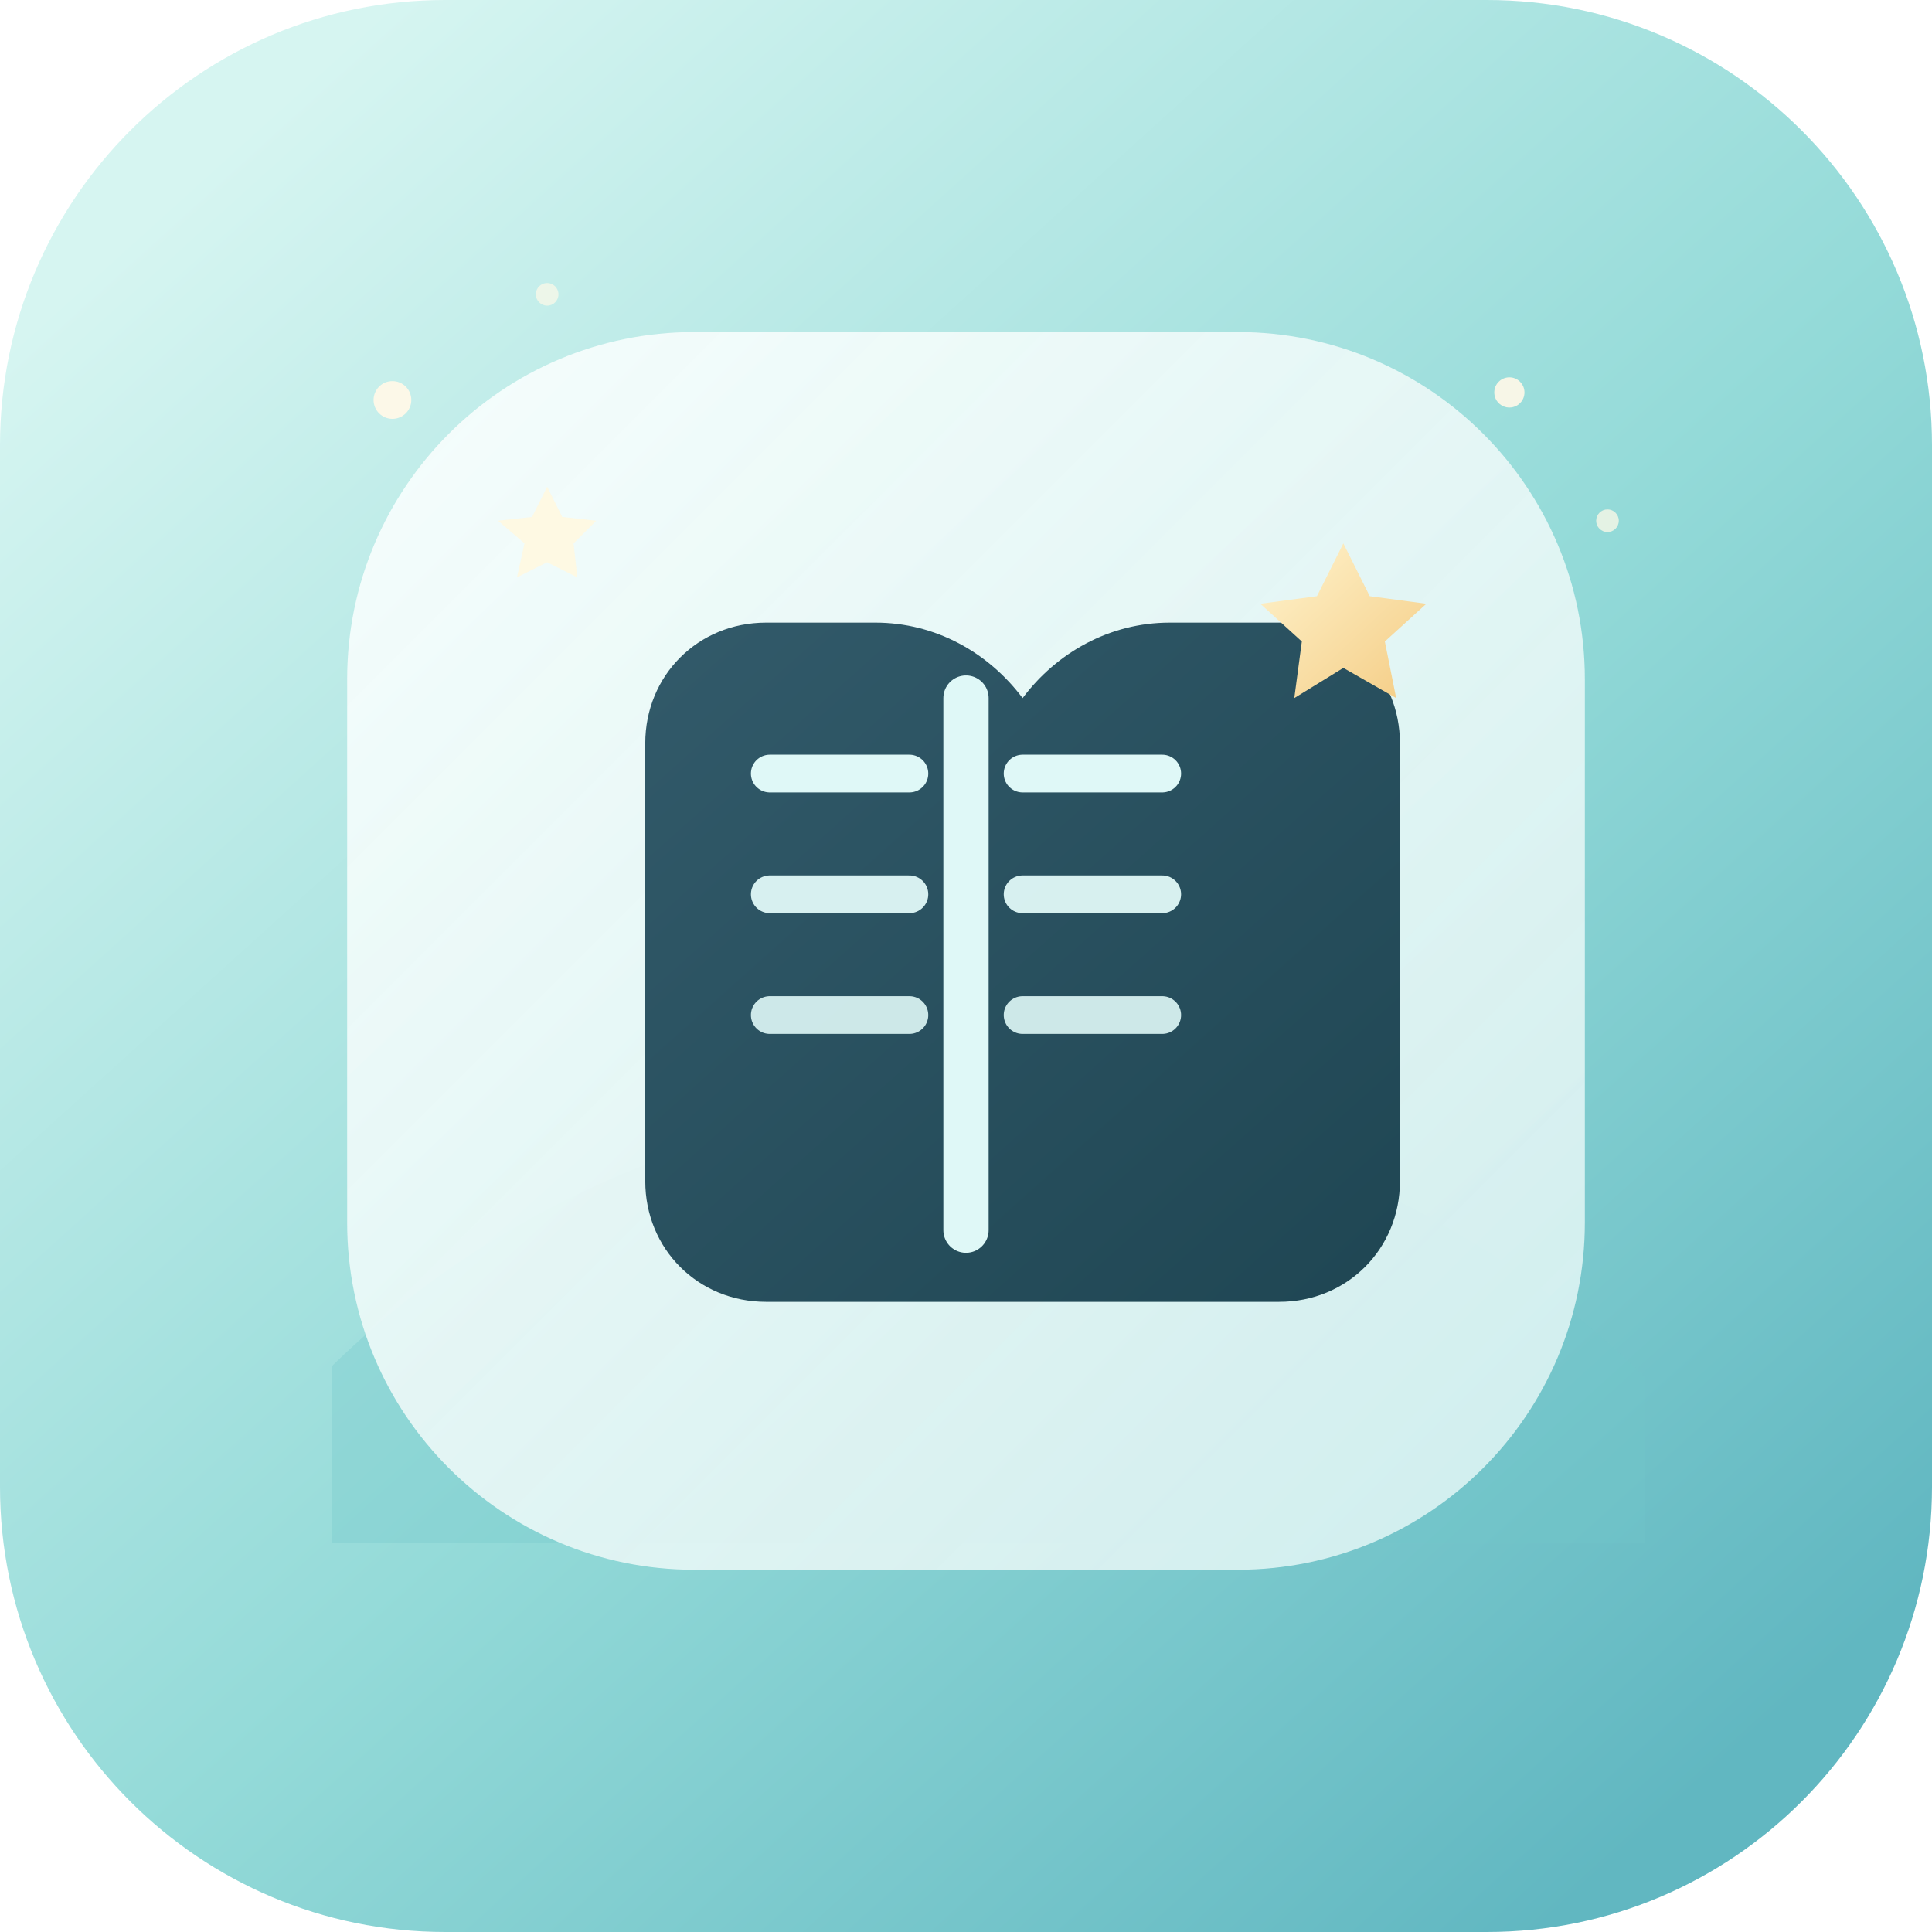
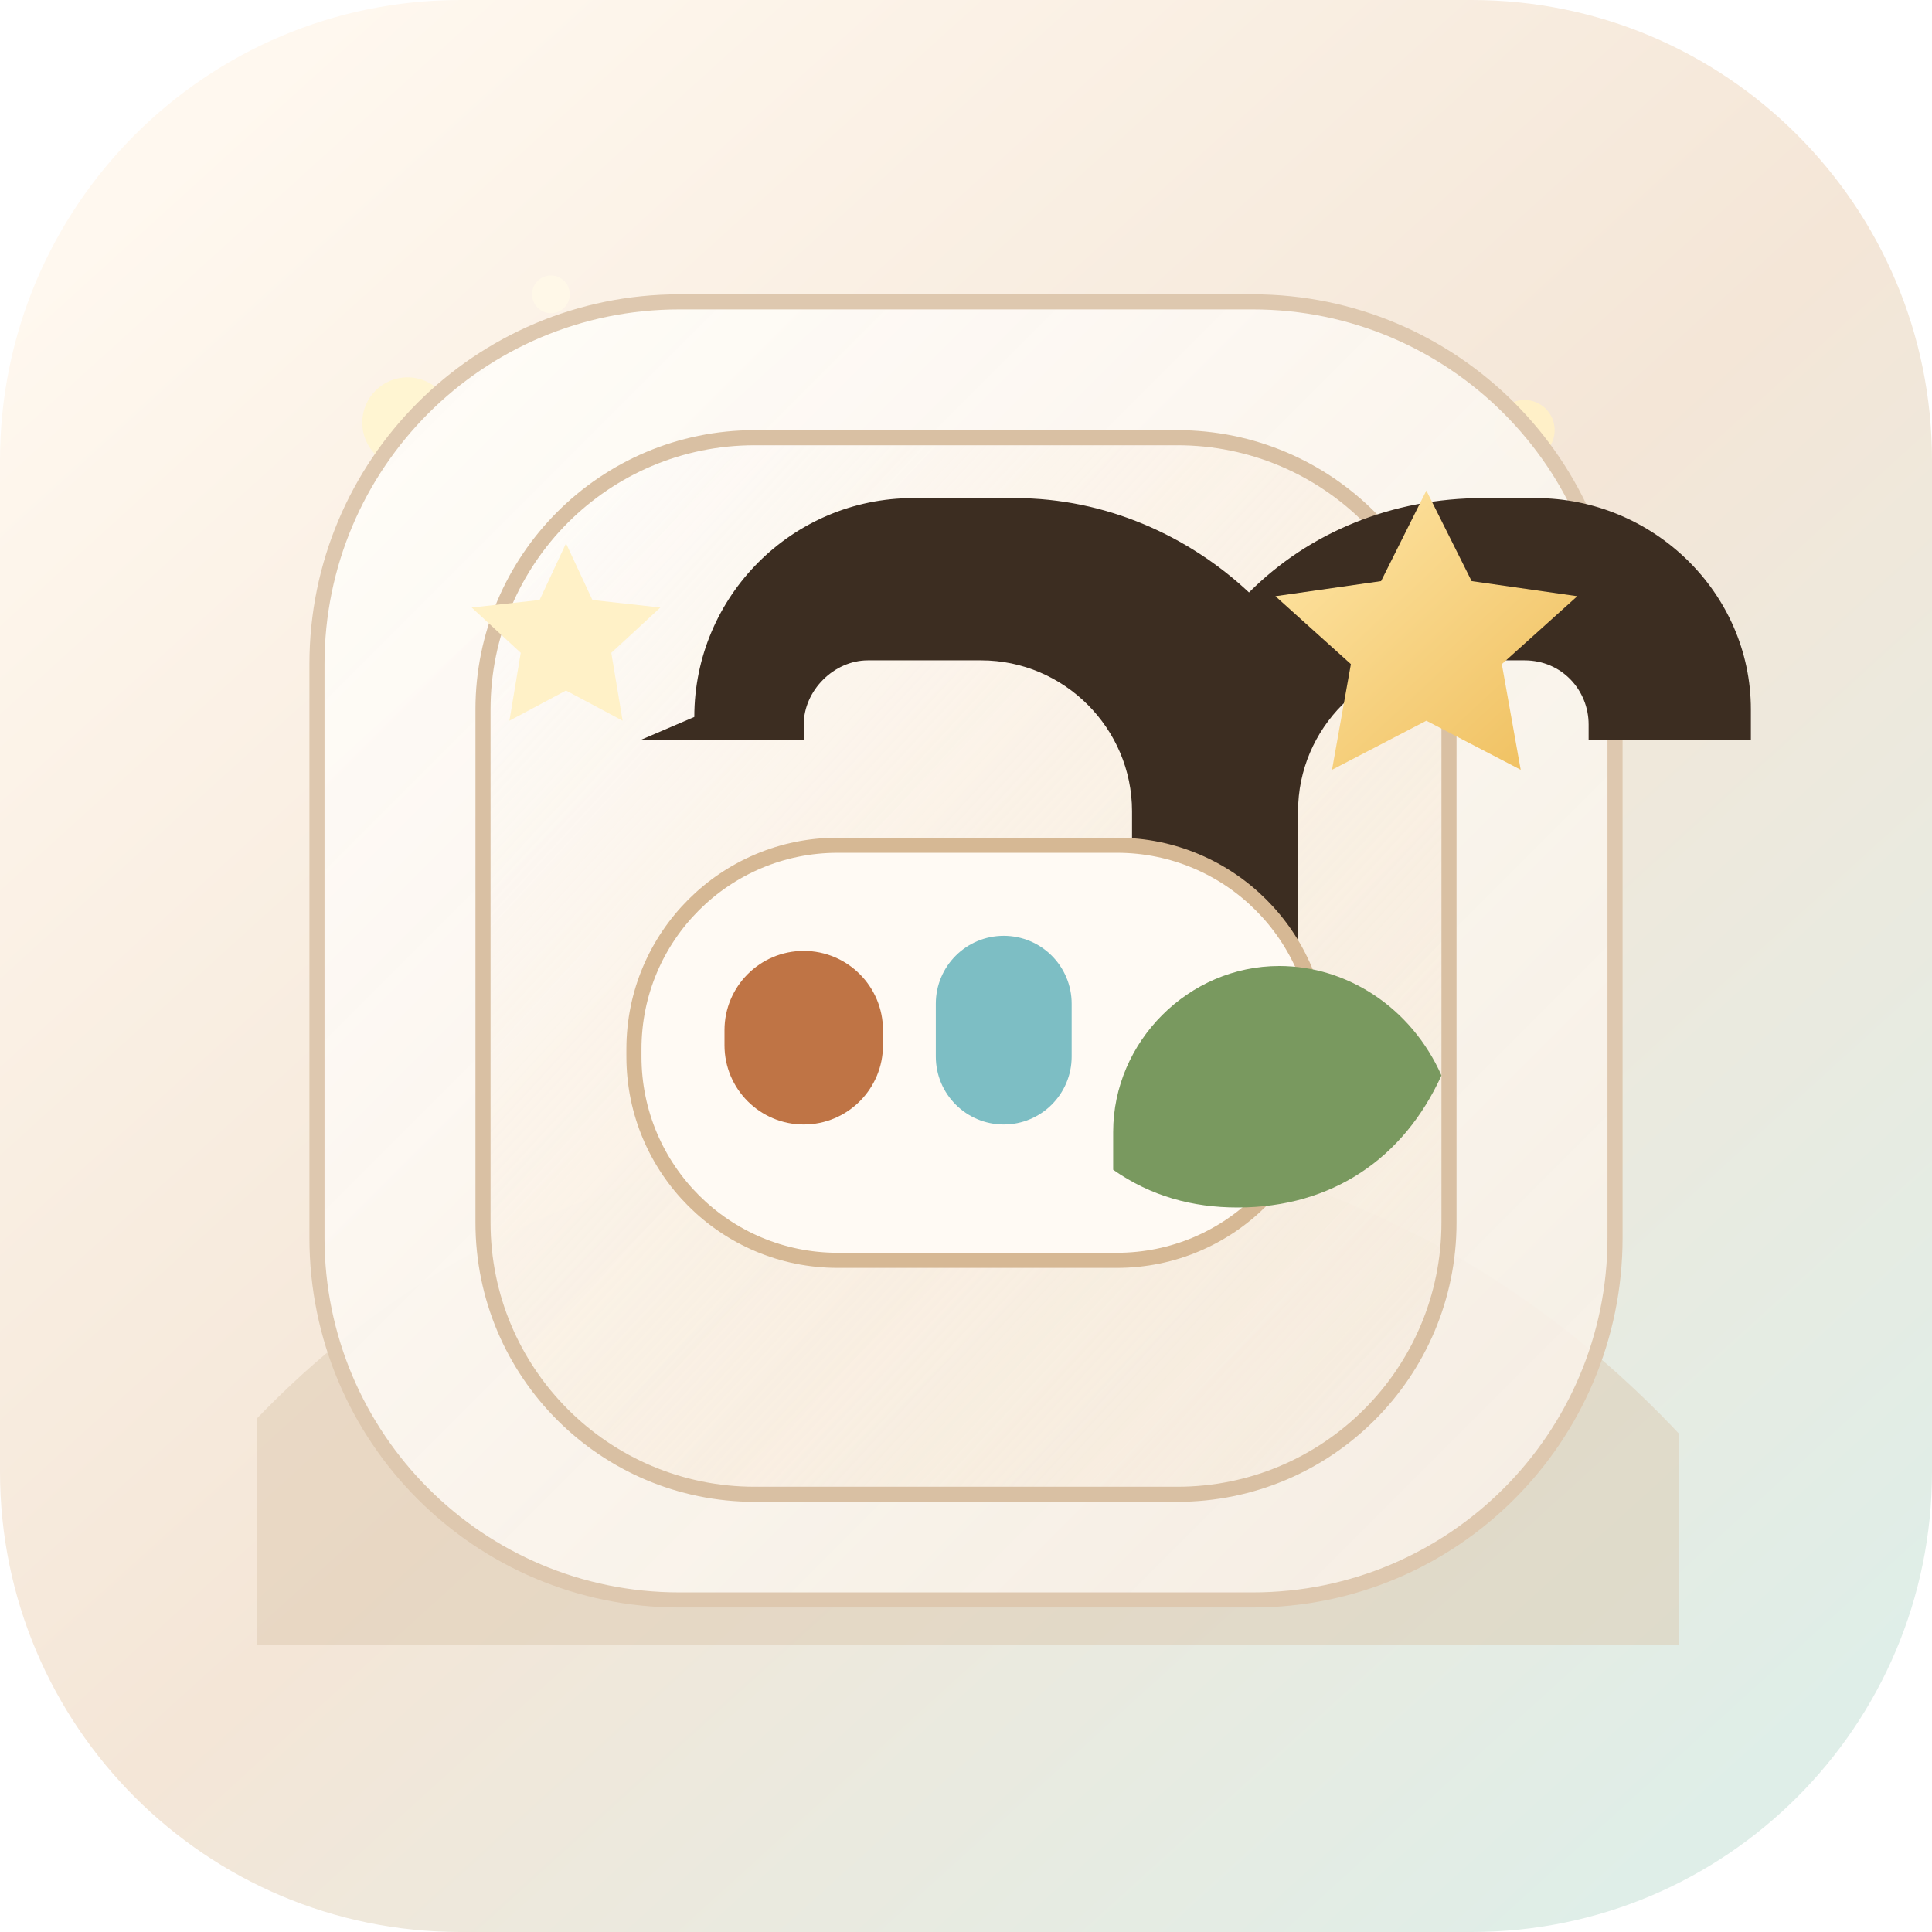
<svg xmlns="http://www.w3.org/2000/svg" viewBox="0 0 512 512">
  <defs>
-     <linearGradient id="bg" x1="12%" y1="8%" x2="88%" y2="92%">
-       <stop offset="0%" stop-color="#d6f5f1" />
-       <stop offset="55%" stop-color="#93dad8" />
-       <stop offset="100%" stop-color="#61b7c1" />
+     <linearGradient id="bg" x1="10%" y1="8%" x2="88%" y2="94%">
+       <stop offset="0%" stop-color="#fff8ef" />
+       <stop offset="52%" stop-color="#f4e6d7" />
+       <stop offset="100%" stop-color="#dfeee8" />
    </linearGradient>
    <linearGradient id="glass" x1="0%" y1="0%" x2="100%" y2="100%">
-       <stop offset="0%" stop-color="#fbfffe" stop-opacity="0.96" />
-       <stop offset="100%" stop-color="#dff4f3" stop-opacity="0.9" />
+       <stop offset="0%" stop-color="#fffdf9" stop-opacity="0.98" />
+       <stop offset="100%" stop-color="#f7efe5" stop-opacity="0.92" />
    </linearGradient>
-     <linearGradient id="ink" x1="0%" y1="0%" x2="100%" y2="100%">
-       <stop offset="0%" stop-color="#325a6a" />
-       <stop offset="100%" stop-color="#1f4653" />
+     <linearGradient id="glow" x1="0%" y1="0%" x2="100%" y2="100%">
+       <stop offset="0%" stop-color="#ffffff" stop-opacity="0.8" />
+       <stop offset="100%" stop-color="#f3d8b6" stop-opacity="0.08" />
    </linearGradient>
    <linearGradient id="gold" x1="0%" y1="0%" x2="100%" y2="100%">
-       <stop offset="0%" stop-color="#fff4ce" />
-       <stop offset="100%" stop-color="#f4cc84" />
+       <stop offset="0%" stop-color="#ffe7a8" />
+       <stop offset="100%" stop-color="#efbe5c" />
    </linearGradient>
  </defs>
-   <rect width="512" height="512" rx="118" fill="url(#bg)" />
-   <circle cx="104" cy="106" r="5" fill="#fff9e8" opacity="0.95" />
-   <circle cx="145" cy="78" r="3" fill="#fff9e8" opacity="0.7" />
-   <circle cx="400" cy="104" r="4" fill="#fff9e8" opacity="0.92" />
-   <circle cx="426" cy="138" r="3" fill="#fff9e8" opacity="0.75" />
-   <path d="M88 362c43-42 104-70 171-70 70 0 132 29 177 73v44H88z" fill="#72c5c9" opacity="0.32" />
-   <rect x="92" y="88" width="328" height="328" rx="92" fill="url(#glass)" opacity="0.95" />
-   <path d="M171 197c0-18 14-32 32-32h29c16 0 30 8 39 20 9-12 23-20 39-20h29c18 0 32 14 32 32v116c0 18-14 32-32 32H203c-18 0-32-14-32-32z" fill="url(#ink)" />
-   <path d="M256 185v141" stroke="#dff8f7" stroke-width="12" stroke-linecap="round" />
-   <path d="M204 205h37" stroke="#dff8f7" stroke-width="10" stroke-linecap="round" />
-   <path d="M271 205h37" stroke="#dff8f7" stroke-width="10" stroke-linecap="round" />
-   <path d="M204 237h37" stroke="#dff8f7" stroke-width="10" stroke-linecap="round" opacity="0.95" />
-   <path d="M271 237h37" stroke="#dff8f7" stroke-width="10" stroke-linecap="round" opacity="0.95" />
-   <path d="M204 269h37" stroke="#dff8f7" stroke-width="10" stroke-linecap="round" opacity="0.9" />
-   <path d="M271 269h37" stroke="#dff8f7" stroke-width="10" stroke-linecap="round" opacity="0.9" />
-   <path d="M356 144l7 14 15 2-11 10 3 15-14-8-13 8 2-15-11-10 15-2z" fill="url(#gold)" />
-   <path d="M145 129l4 8 9 1-6 6 1 9-8-4-8 4 2-9-7-6 9-1z" fill="#fff8e1" opacity="0.92" />
+   <rect width="512" height="512" rx="122" fill="url(#bg)" />
+   <circle cx="108" cy="112" r="12" fill="#fff5d2" />
+   <circle cx="146" cy="78" r="5" fill="#fff8e8" />
+   <circle cx="404" cy="114" r="8" fill="#fff0c8" />
+   <path d="M68 376c50-52 116-76 191-76 76 0 139 30 186 80v56H68z" fill="#dac5aa" opacity="0.45" />
+   <rect x="84" y="80" width="344" height="344" rx="96" fill="url(#glass)" stroke="#dec8af" stroke-width="4" />
+   <rect x="128" y="116" width="256" height="280" rx="72" fill="url(#glow)" stroke="#d9c0a3" stroke-width="4" />
+   <path d="M184 190c0-32 26-58 58-58h27c24 0 46 10 62 25 16-16 38-25 62-25h14c31 0 57 25 57 56v8h-43v-4c0-9-7-17-17-17h-20c-22 0-40 18-40 40v97h-44v-97c0-22-18-40-40-40h-30c-9 0-17 8-17 17v4h-43z" fill="#3c2d21" />
+   <rect x="168" y="224" width="182" height="110" rx="54" fill="#fffaf4" stroke="#d6b894" stroke-width="4" />
+   <rect x="192" y="252" width="42" height="46" rx="21" fill="#bf7445" />
+   <rect x="248" y="248" width="36" height="50" rx="18" fill="#7dbec4" />
+   <path d="M295 300c0-24 20-44 44-44 18 0 35 11 43 29-10 22-29 35-54 35-12 0-23-3-33-10z" fill="#79995f" />
+   <path d="M378 130l12 24 28 4-20 18 5 28-25-13-25 13 5-28-20-18 28-4z" fill="url(#gold)" />
+   <path d="M150 144l7 15 18 2-13 12 3 18-15-8-15 8 3-18-13-12 18-2z" fill="#fff1c7" />
</svg>
